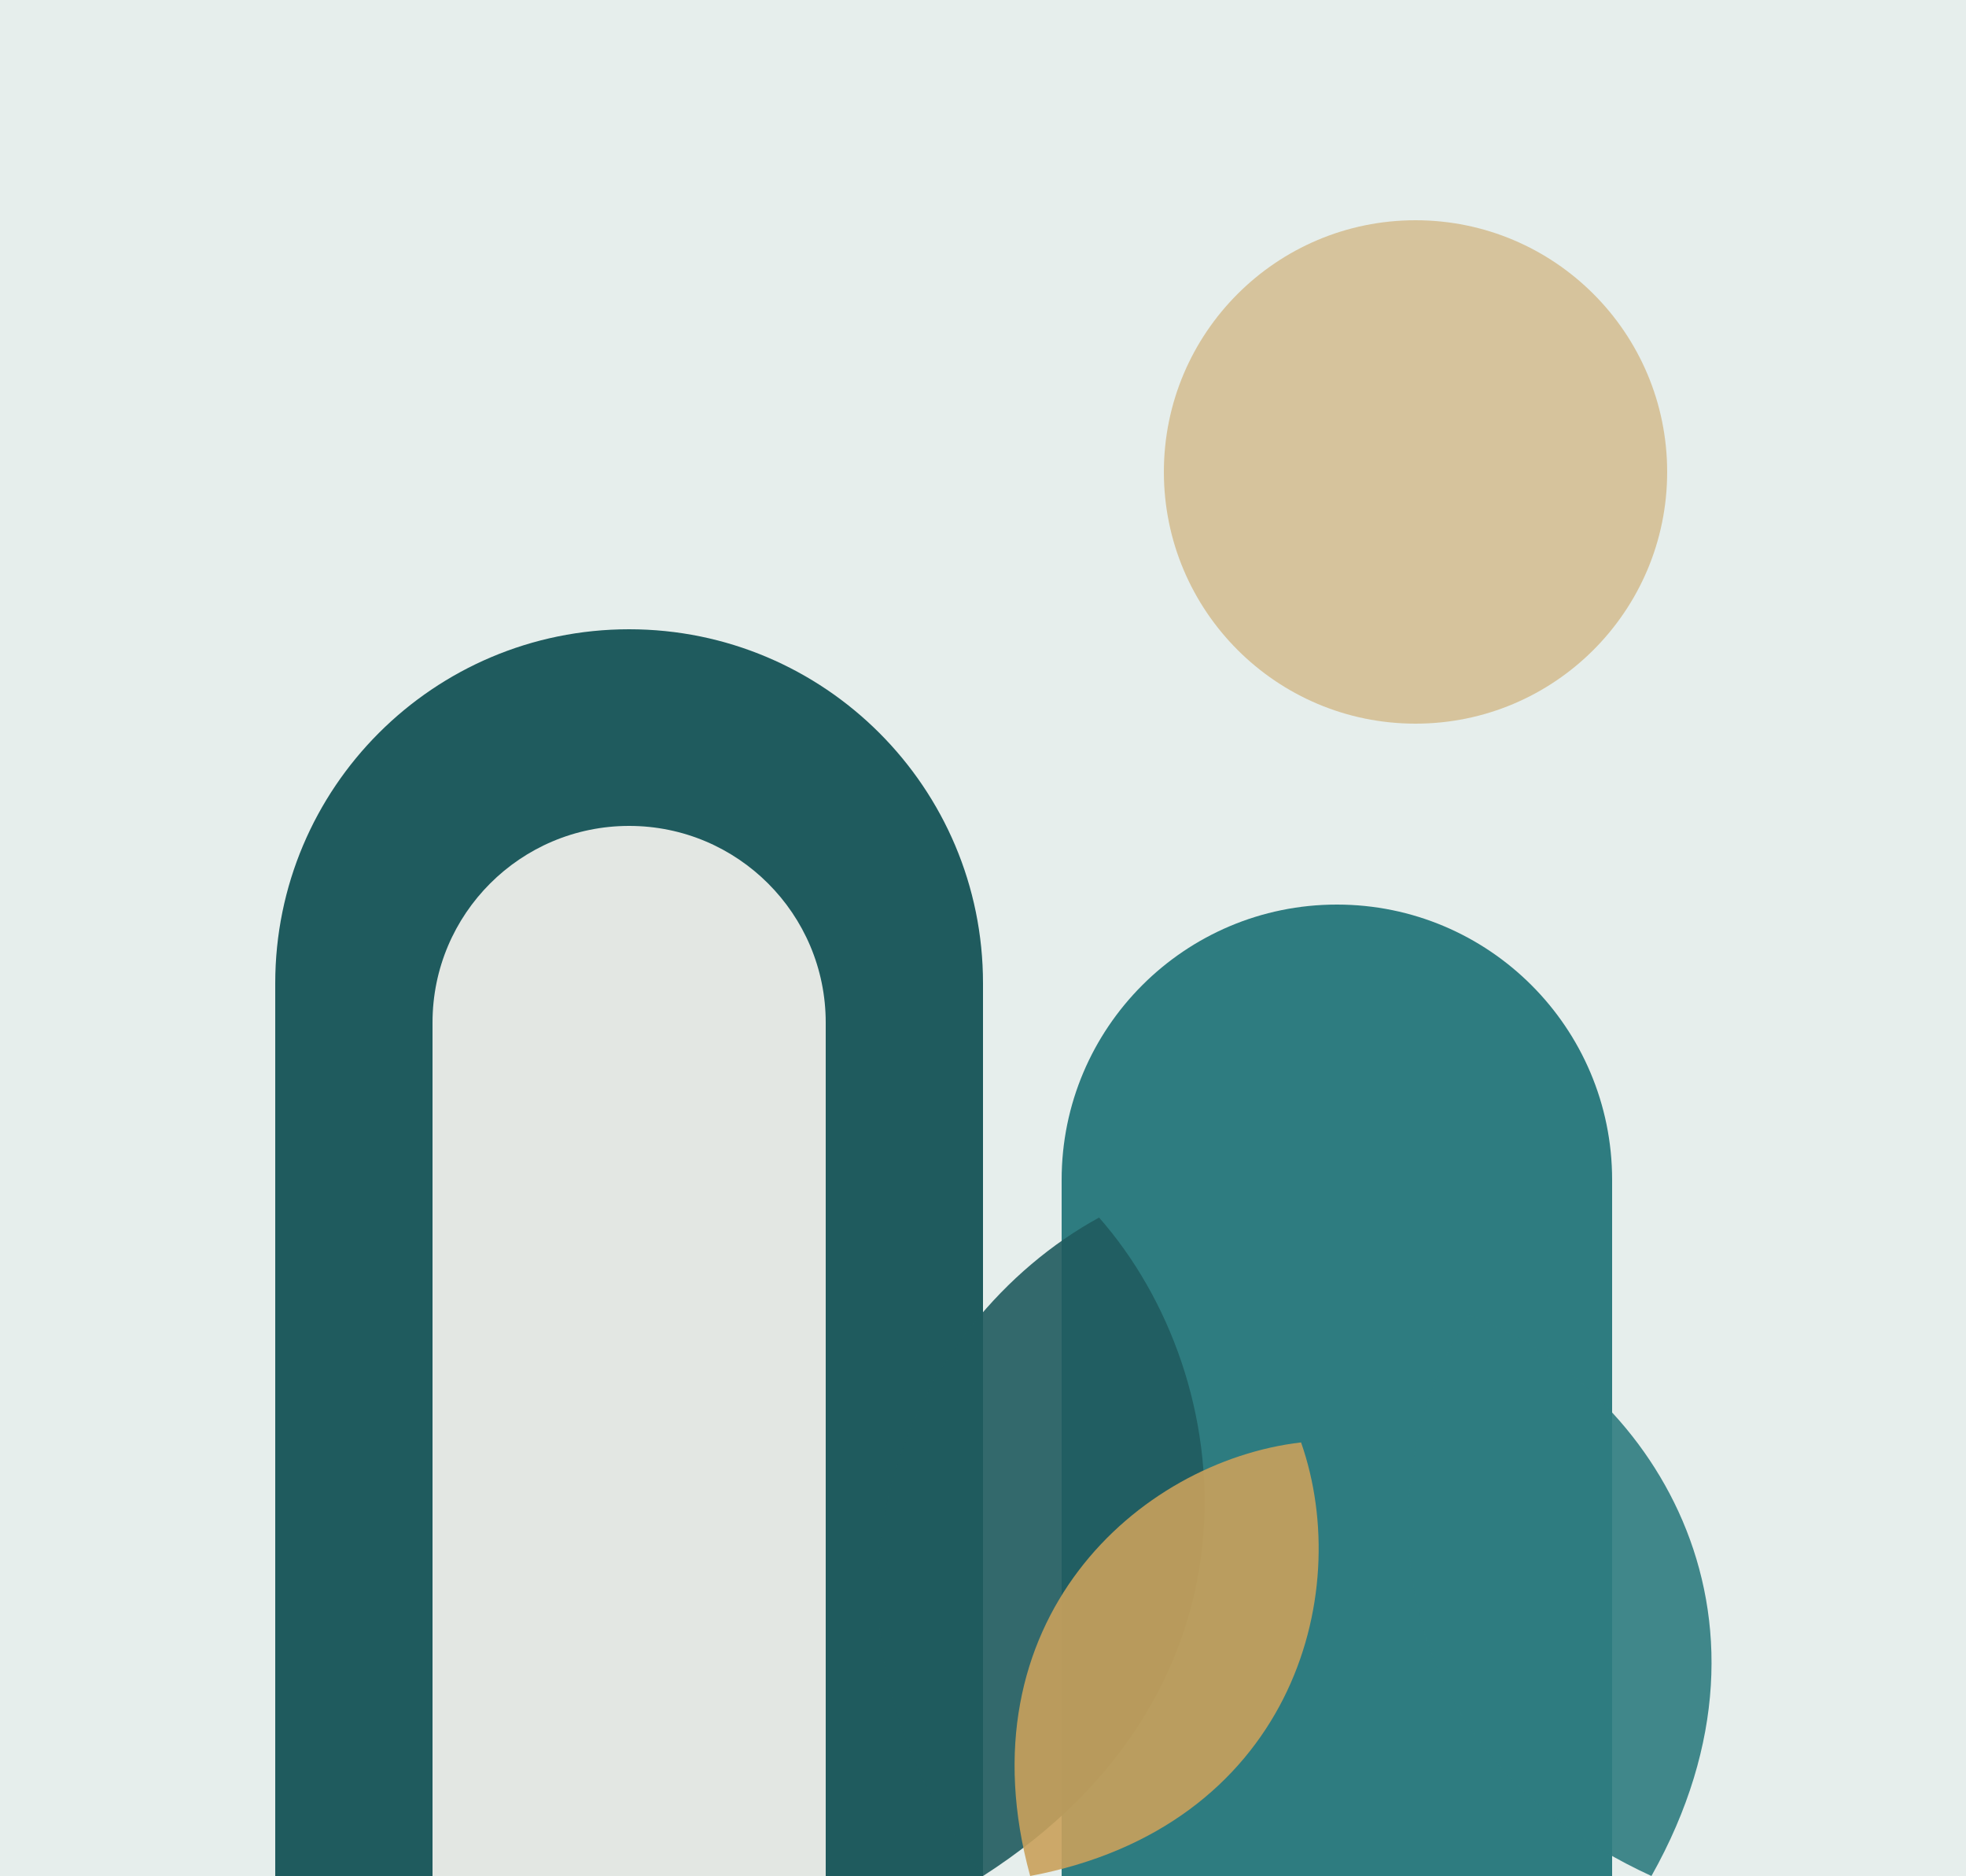
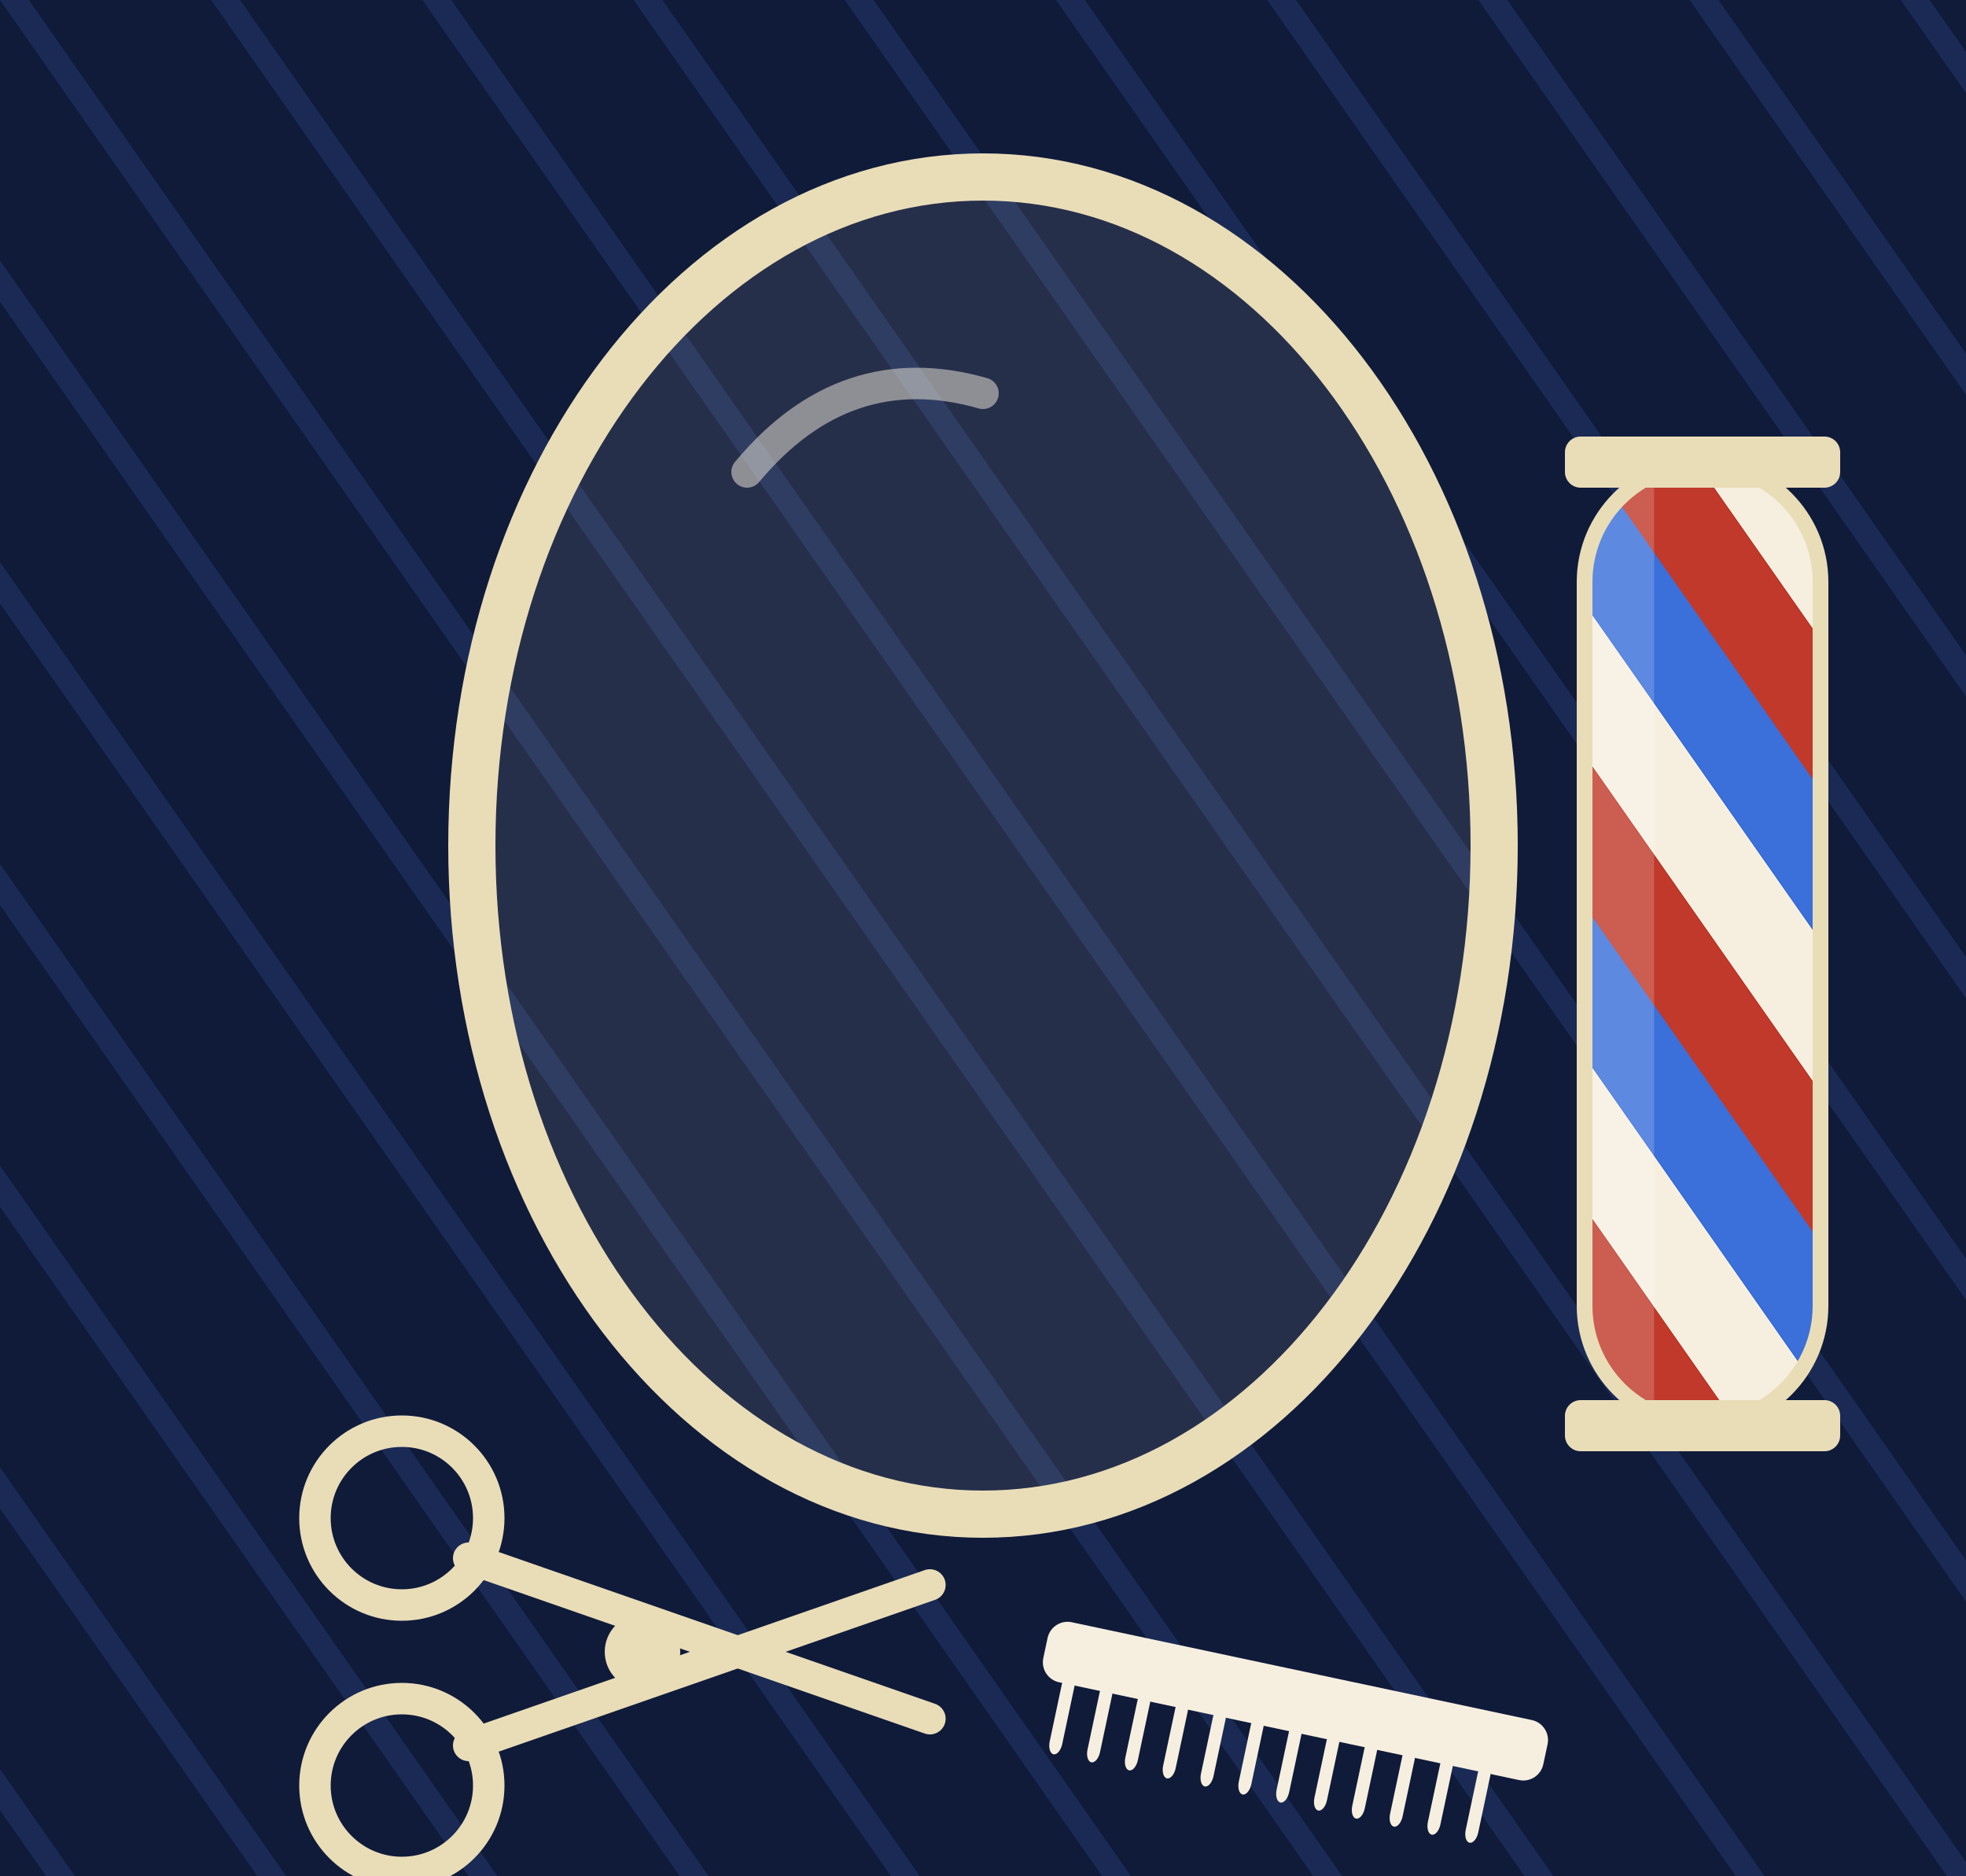
- <svg xmlns="http://www.w3.org/2000/svg" viewBox="0 0 500 477" width="500" height="477" role="img" aria-hidden="true" focusable="false">
-   <rect width="500" height="477" fill="#E6EEEC" />
-   <circle cx="360" cy="120" r="64" fill="#C9A15B" opacity=".55" />
-   <path d="M70 477 V250 a90 90 0 0 1 180 0 V477 Z" fill="#1F5B5E" />
-   <path d="M270 477 V300 a70 70 0 0 1 140 0 V477 Z" fill="#2E7C80" />
-   <path d="M110 477 V260 a50 50 0 0 1 100 0 V477 Z" fill="#F8F6F2" opacity=".9" />
-   <path transform="translate(250 477) rotate(-80)" d="M0 0 C 59.5 -64.6, 136 -42.5, 170 0 C 136 42.5, 59.5 64.6, 0 0 Z" fill="#1F5B5E" opacity="0.9" />
-   <path transform="translate(262 477) rotate(-58)" d="M0 0 C 45.5 -49.4, 104 -32.5, 130 0 C 104 32.5, 45.5 49.4, 0 0 Z" fill="#C9A15B" opacity="0.9" />
-   <path transform="translate(420 477) rotate(-108)" d="M0 0 C 52.5 -57, 120 -37.5, 150 0 C 120 37.5, 52.5 57, 0 0 Z" fill="#2E7C80" opacity="0.9" />
+ <svg xmlns="http://www.w3.org/2000/svg" viewBox="0 0 500 477" width="500" height="477" role="img">
+   <defs>
+     <pattern id="a1" width="44" height="44" patternUnits="userSpaceOnUse" patternTransform="rotate(-35)">
+       <rect width="44" height="44" fill="#101B3A" />
+       <rect width="6" height="44" fill="#1A2A55" />
+     </pattern>
+   </defs>
+   <rect width="500" height="477" fill="url(#a1)" />
+   <ellipse cx="250" cy="215" rx="130" ry="170" fill="#F6EFE0" opacity="0.1" />
+   <ellipse cx="250" cy="215" rx="130" ry="170" fill="none" stroke="#E9DDB8" stroke-width="12" />
+   <path d="M 190 120 Q 215 90 250 100" stroke="#F6EFE0" stroke-width="8" fill="none" stroke-linecap="round" opacity="0.5" />
+   <defs>
+     <clipPath id="a1pole-c">
+       <rect x="405" y="120" width="56" height="240" rx="28" />
+     </clipPath>
+     <pattern id="a1pole-p" width="66" height="66" patternUnits="userSpaceOnUse" patternTransform="rotate(-35)">
+       <rect width="66" height="66" fill="#F6EFE0" />
+       <rect width="22" height="66" fill="#C0392B" />
+       <rect x="44" width="22" height="66" fill="#3B6FD9" />
+     </pattern>
+   </defs>
+   <rect x="401" y="116" width="64" height="248" rx="32" fill="#E9DDB8" />
+   <g clip-path="url(#a1pole-c)">
+     <rect x="405" y="120" width="56" height="240" fill="url(#a1pole-p)" />
+     <rect x="405" y="120" width="15.68" height="240" fill="#fff" opacity="0.18" />
+   </g>
+   <rect x="398" y="111" width="70" height="13" rx="4" fill="#E9DDB8" />
+   <rect x="398" y="356" width="70" height="13" rx="4" fill="#E9DDB8" />
+   <g transform="translate(160 420)" stroke="#E9DDB8" stroke-width="8" stroke-linecap="round" stroke-linejoin="round" fill="none">
+     <circle cx="-57.8" cy="-34" r="22.1" />
+     <circle cx="-57.8" cy="34" r="22.1" />
+     <path d="M -40.8 -23.8 L 76.5 17" />
+     <path d="M -40.8 23.8 L 76.5 -17" />
+     <circle cx="3.4" cy="0" r="5.6" fill="#E9DDB8" />
+   </g>
+   <g transform="translate(330 430) rotate(12)" fill="#F6EFE0">
+     <rect x="-65" y="-5.2" width="130" height="15.6" rx="5.2" />
+     <rect x="-59" y="7.8" width="3.25" height="20.8" rx="3" />
+     <rect x="-49.167" y="7.8" width="3.25" height="20.8" rx="3" />
+     <rect x="-39.333" y="7.8" width="3.25" height="20.8" rx="3" />
+     <rect x="-29.5" y="7.8" width="3.25" height="20.8" rx="3" />
+     <rect x="-19.667" y="7.8" width="3.25" height="20.8" rx="3" />
+     <rect x="-9.833" y="7.8" width="3.25" height="20.8" rx="3" />
+     <rect x="0" y="7.8" width="3.25" height="20.8" rx="3" />
+     <rect x="9.833" y="7.8" width="3.25" height="20.8" rx="3" />
+     <rect x="19.667" y="7.8" width="3.25" height="20.8" rx="3" />
+     <rect x="29.5" y="7.8" width="3.25" height="20.8" rx="3" />
+     <rect x="39.333" y="7.8" width="3.25" height="20.8" rx="3" />
+     <rect x="49.167" y="7.8" width="3.25" height="20.8" rx="3" />
+   </g>
</svg>
